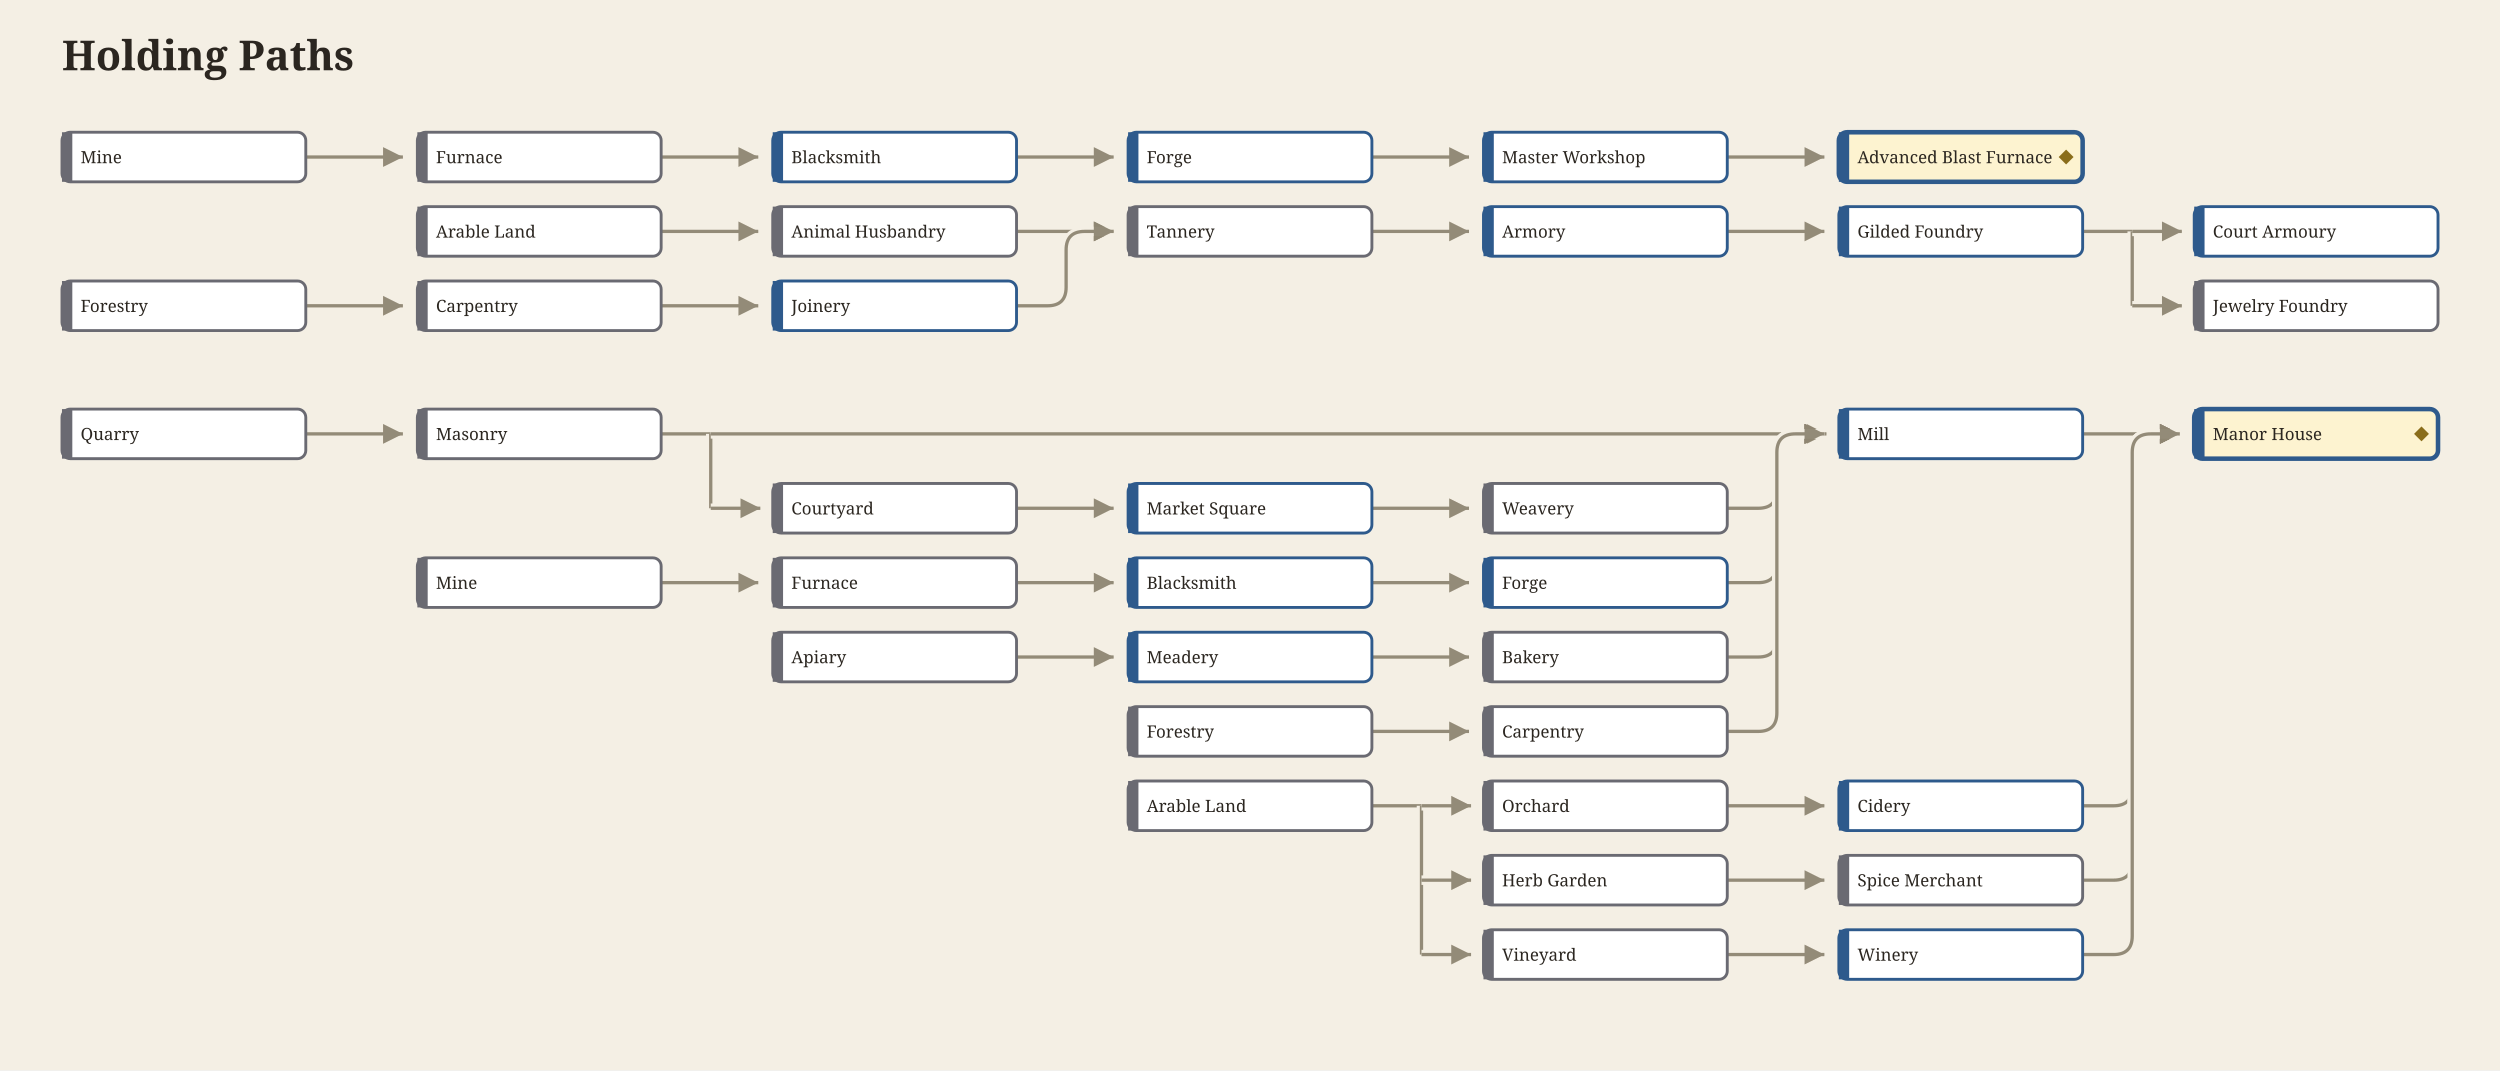
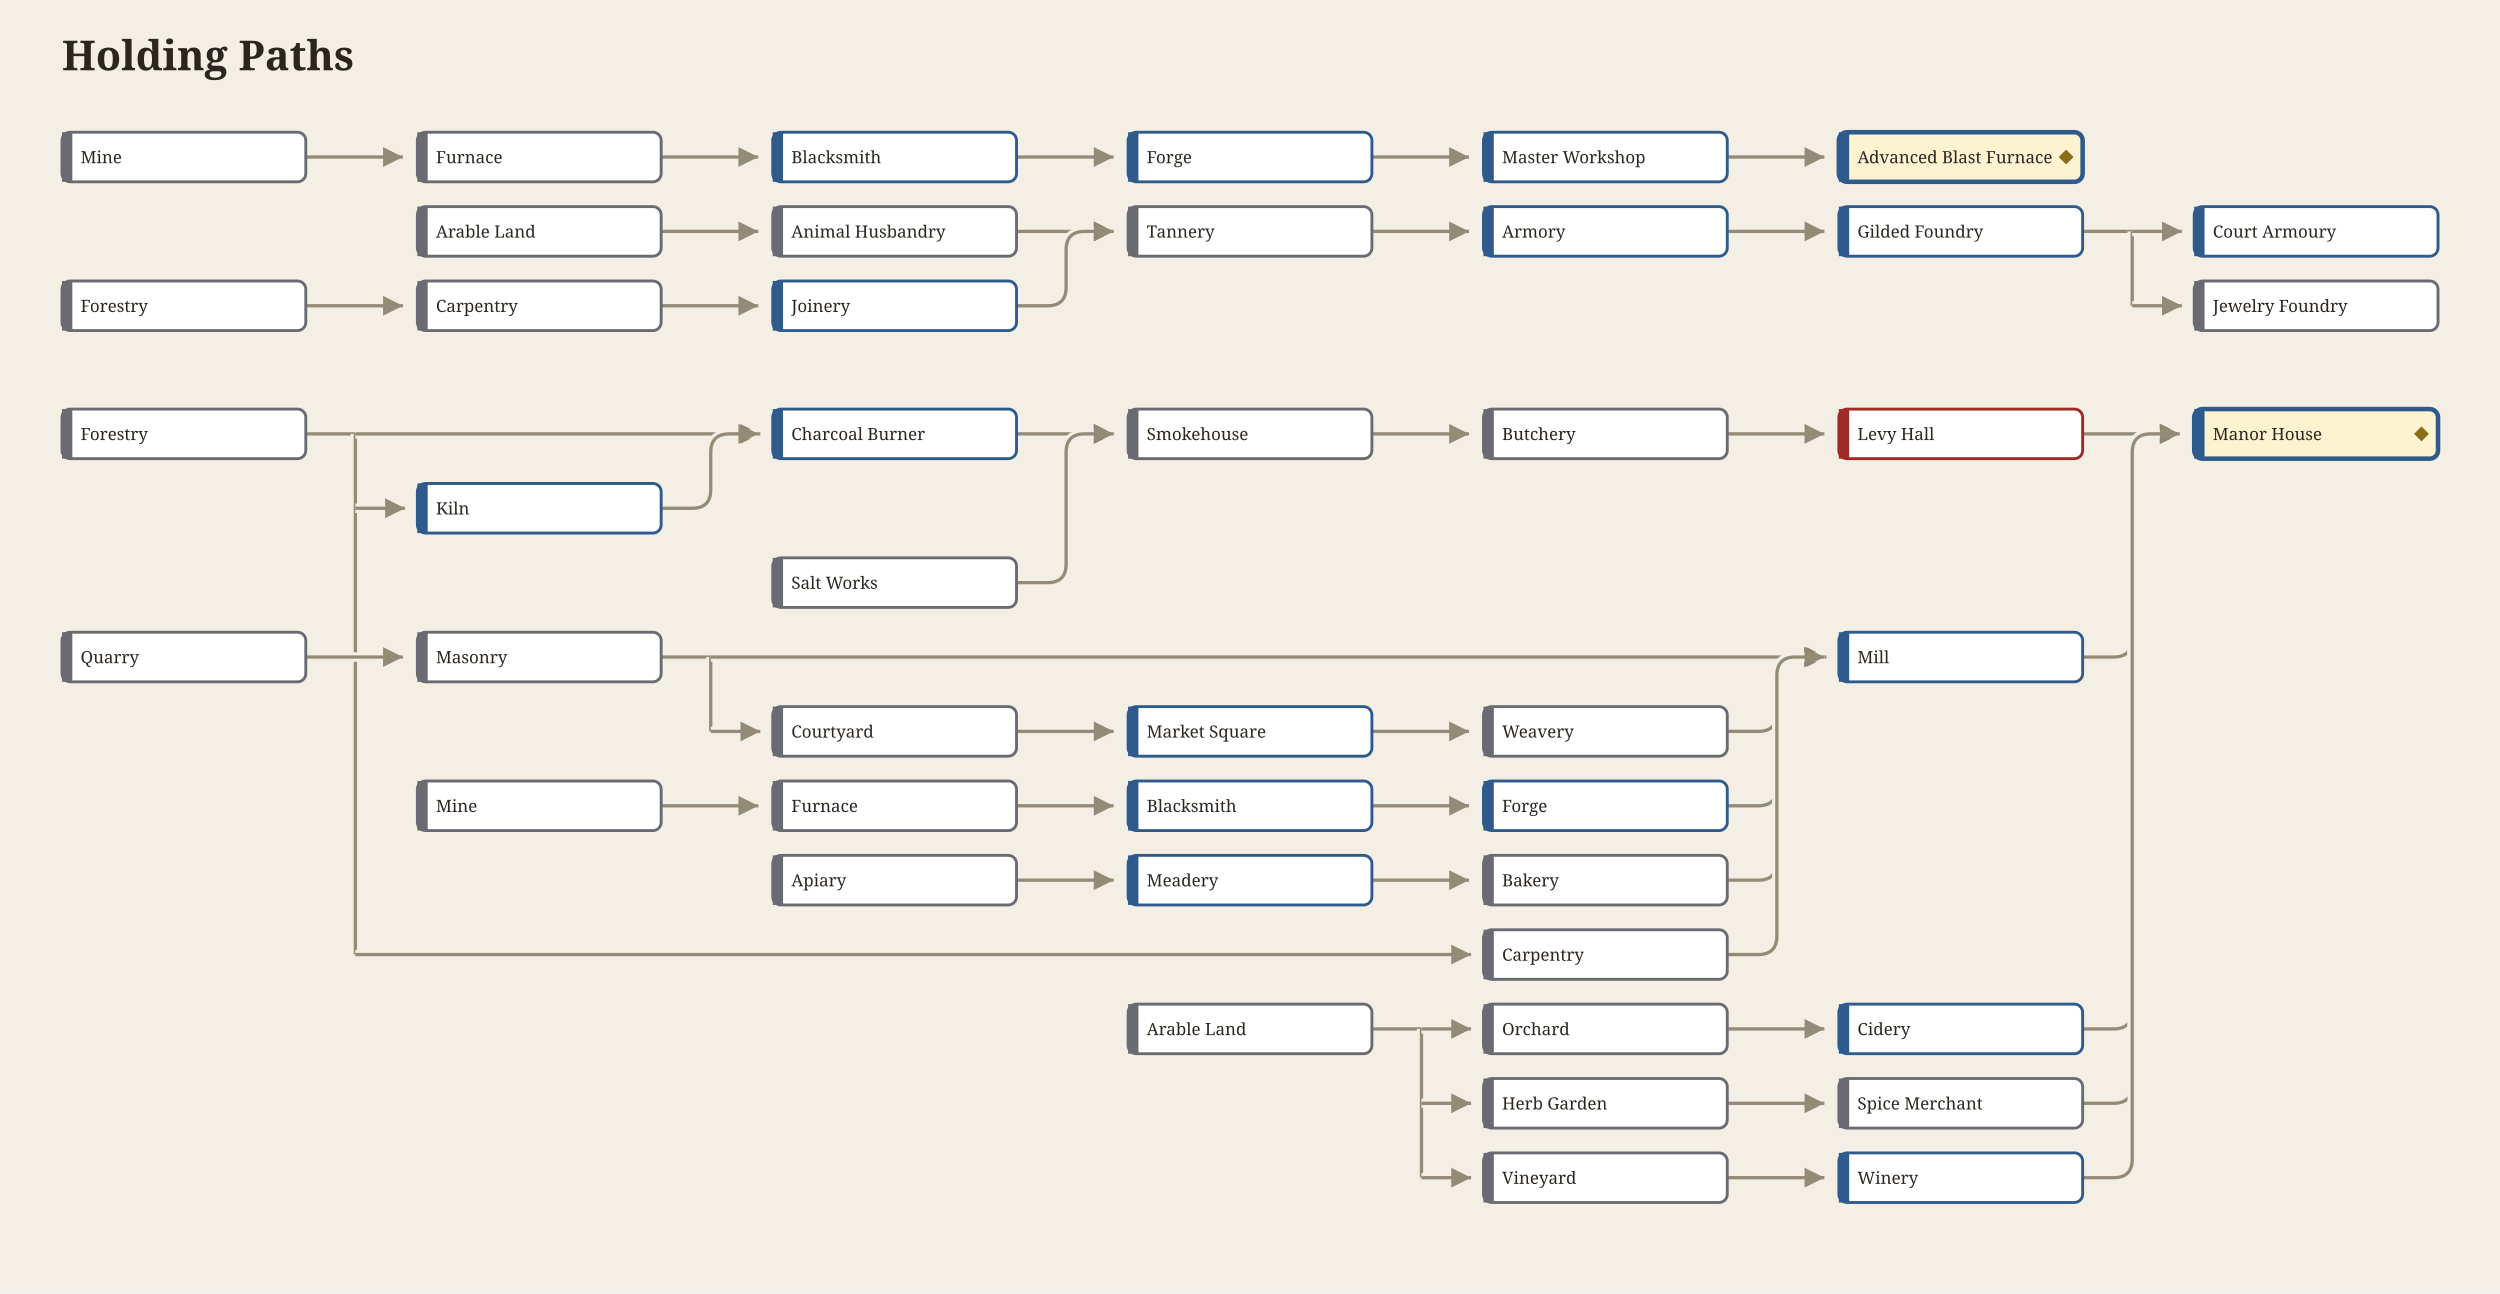
- <svg xmlns="http://www.w3.org/2000/svg" width="1210" height="518" viewBox="0 0 1210 518" font-family="Georgia, serif">
-   <rect width="1210" height="518" fill="#f4efe4" />
+ <svg xmlns="http://www.w3.org/2000/svg" width="1210" height="626" viewBox="0 0 1210 626" font-family="Georgia, serif">
+   <rect width="1210" height="626" fill="#f4efe4" />
  <defs>
    <marker id="arw-2E5A8C" markerWidth="7" markerHeight="7" refX="6" refY="3" orient="auto">
      <path d="M0,0 L6,3 L0,6 Z" fill="#2E5A8C" />
    </marker>
    <marker id="arw-9E2B25" markerWidth="7" markerHeight="7" refX="6" refY="3" orient="auto">
      <path d="M0,0 L6,3 L0,6 Z" fill="#9E2B25" />
    </marker>
    <marker id="arw-1c9c8c" markerWidth="7" markerHeight="7" refX="6" refY="3" orient="auto">
      <path d="M0,0 L6,3 L0,6 Z" fill="#1c9c8c" />
    </marker>
    <marker id="arw-C6A024" markerWidth="7" markerHeight="7" refX="6" refY="3" orient="auto">
      <path d="M0,0 L6,3 L0,6 Z" fill="#C6A024" />
    </marker>
    <marker id="arw-6A3D8F" markerWidth="7" markerHeight="7" refX="6" refY="3" orient="auto">
      <path d="M0,0 L6,3 L0,6 Z" fill="#6A3D8F" />
    </marker>
    <marker id="arw-CC6A1A" markerWidth="7" markerHeight="7" refX="6" refY="3" orient="auto">
      <path d="M0,0 L6,3 L0,6 Z" fill="#CC6A1A" />
    </marker>
    <marker id="arw-3a7d3a" markerWidth="7" markerHeight="7" refX="6" refY="3" orient="auto">
      <path d="M0,0 L6,3 L0,6 Z" fill="#3a7d3a" />
    </marker>
    <marker id="arw-b5347a" markerWidth="7" markerHeight="7" refX="6" refY="3" orient="auto">
      <path d="M0,0 L6,3 L0,6 Z" fill="#b5347a" />
    </marker>
    <marker id="arw-2b6f9e" markerWidth="7" markerHeight="7" refX="6" refY="3" orient="auto">
      <path d="M0,0 L6,3 L0,6 Z" fill="#2b6f9e" />
    </marker>
    <marker id="arw-8a6d1a" markerWidth="7" markerHeight="7" refX="6" refY="3" orient="auto">
      <path d="M0,0 L6,3 L0,6 Z" fill="#8a6d1a" />
    </marker>
    <marker id="arw-5f5647" markerWidth="7" markerHeight="7" refX="6" refY="3" orient="auto">
      <path d="M0,0 L6,3 L0,6 Z" fill="#5f5647" />
    </marker>
    <marker id="arw-7a2ea0" markerWidth="7" markerHeight="7" refX="6" refY="3" orient="auto">
      <path d="M0,0 L6,3 L0,6 Z" fill="#7a2ea0" />
    </marker>
    <marker id="arw-0f8a7e" markerWidth="7" markerHeight="7" refX="6" refY="3" orient="auto">
      <path d="M0,0 L6,3 L0,6 Z" fill="#0f8a7e" />
    </marker>
    <marker id="arw-a83232" markerWidth="7" markerHeight="7" refX="6" refY="3" orient="auto">
      <path d="M0,0 L6,3 L0,6 Z" fill="#a83232" />
    </marker>
    <marker id="arw-8f8672" markerWidth="7" markerHeight="7" refX="6" refY="3" orient="auto">
      <path d="M0,0 L6,3 L0,6 Z" fill="#8f8672" />
    </marker>
  </defs>
  <text x="30" y="34" font-size="20" font-weight="bold" fill="#2b2620">Holding Paths</text>
  <path d="M148,76 L195,76" fill="none" stroke="#f4efe4" stroke-width="4.6" opacity="1" />
  <path d="M148,76 L195,76" fill="none" stroke="#8f8672" stroke-width="1.6" opacity="0.95" marker-end="url(#arw-8f8672)" />
  <path d="M148,148 L195,148" fill="none" stroke="#f4efe4" stroke-width="4.6" opacity="1" />
  <path d="M148,148 L195,148" fill="none" stroke="#8f8672" stroke-width="1.6" opacity="0.95" marker-end="url(#arw-8f8672)" />
  <path d="M320,76 L367,76" fill="none" stroke="#f4efe4" stroke-width="4.6" opacity="1" />
  <path d="M320,76 L367,76" fill="none" stroke="#8f8672" stroke-width="1.6" opacity="0.95" marker-end="url(#arw-8f8672)" />
  <path d="M320,112 L367,112" fill="none" stroke="#f4efe4" stroke-width="4.6" opacity="1" />
  <path d="M320,112 L367,112" fill="none" stroke="#8f8672" stroke-width="1.6" opacity="0.95" marker-end="url(#arw-8f8672)" />
  <path d="M320,148 L367,148" fill="none" stroke="#f4efe4" stroke-width="4.6" opacity="1" />
  <path d="M320,148 L367,148" fill="none" stroke="#8f8672" stroke-width="1.6" opacity="0.95" marker-end="url(#arw-8f8672)" />
  <path d="M492,76 L539,76" fill="none" stroke="#f4efe4" stroke-width="4.6" opacity="1" />
  <path d="M492,76 L539,76" fill="none" stroke="#8f8672" stroke-width="1.6" opacity="0.95" marker-end="url(#arw-8f8672)" />
  <path d="M492,112 L539,112" fill="none" stroke="#f4efe4" stroke-width="4.6" opacity="1" />
  <path d="M492,112 L539,112" fill="none" stroke="#8f8672" stroke-width="1.6" opacity="0.95" marker-end="url(#arw-8f8672)" />
  <path d="M492,148 L507,148 Q516,148 516,139 L516,121 Q516,112 525,112 L539,112" fill="none" stroke="#f4efe4" stroke-width="4.6" opacity="1" />
  <path d="M492,148 L507,148 Q516,148 516,139 L516,121 Q516,112 525,112 L539,112" fill="none" stroke="#8f8672" stroke-width="1.6" opacity="0.95" marker-end="url(#arw-8f8672)" />
  <path d="M664,76 L711,76" fill="none" stroke="#f4efe4" stroke-width="4.6" opacity="1" />
  <path d="M664,76 L711,76" fill="none" stroke="#8f8672" stroke-width="1.6" opacity="0.95" marker-end="url(#arw-8f8672)" />
  <path d="M664,112 L711,112" fill="none" stroke="#f4efe4" stroke-width="4.6" opacity="1" />
  <path d="M664,112 L711,112" fill="none" stroke="#8f8672" stroke-width="1.6" opacity="0.95" marker-end="url(#arw-8f8672)" />
  <path d="M836,76 L883,76" fill="none" stroke="#f4efe4" stroke-width="4.6" opacity="1" />
  <path d="M836,76 L883,76" fill="none" stroke="#8f8672" stroke-width="1.6" opacity="0.95" marker-end="url(#arw-8f8672)" />
  <path d="M836,112 L883,112" fill="none" stroke="#f4efe4" stroke-width="4.6" opacity="1" />
  <path d="M836,112 L883,112" fill="none" stroke="#8f8672" stroke-width="1.6" opacity="0.95" marker-end="url(#arw-8f8672)" />
  <path d="M1008,112 L1032,112" fill="none" stroke="#f4efe4" stroke-width="4.6" opacity="1" />
  <path d="M1008,112 L1032,112" fill="none" stroke="#8f8672" stroke-width="1.6" opacity="0.95" />
  <path d="M1032,112 L1032,148" fill="none" stroke="#f4efe4" stroke-width="4.6" opacity="1" />
  <path d="M1032,112 L1032,148" fill="none" stroke="#8f8672" stroke-width="1.6" opacity="0.95" />
  <path d="M1032,148 L1056,148" fill="none" stroke="#f4efe4" stroke-width="4.6" opacity="1" />
  <path d="M1032,148 L1056,148" fill="none" stroke="#8f8672" stroke-width="1.6" opacity="0.95" marker-end="url(#arw-8f8672)" />
  <path d="M1032,112 L1056,112" fill="none" stroke="#f4efe4" stroke-width="4.6" opacity="1" />
  <path d="M1032,112 L1056,112" fill="none" stroke="#8f8672" stroke-width="1.6" opacity="0.95" marker-end="url(#arw-8f8672)" />
  <rect x="30" y="64" width="118" height="24" rx="4" fill="#ffffff" stroke="#6a6a72" stroke-width="1.4" />
  <rect x="30" y="64" width="5" height="24" fill="#6a6a72" />
  <text x="39" y="79" font-size="8.2" fill="#2b2620">Mine</text>
  <rect x="30" y="136" width="118" height="24" rx="4" fill="#ffffff" stroke="#6a6a72" stroke-width="1.4" />
  <rect x="30" y="136" width="5" height="24" fill="#6a6a72" />
  <text x="39" y="151" font-size="8.2" fill="#2b2620">Forestry</text>
  <rect x="202" y="64" width="118" height="24" rx="4" fill="#ffffff" stroke="#6a6a72" stroke-width="1.4" />
  <rect x="202" y="64" width="5" height="24" fill="#6a6a72" />
  <text x="211" y="79" font-size="8.2" fill="#2b2620">Furnace</text>
  <rect x="202" y="100" width="118" height="24" rx="4" fill="#ffffff" stroke="#6a6a72" stroke-width="1.4" />
  <rect x="202" y="100" width="5" height="24" fill="#6a6a72" />
  <text x="211" y="115" font-size="8.2" fill="#2b2620">Arable Land</text>
  <rect x="202" y="136" width="118" height="24" rx="4" fill="#ffffff" stroke="#6a6a72" stroke-width="1.4" />
  <rect x="202" y="136" width="5" height="24" fill="#6a6a72" />
  <text x="211" y="151" font-size="8.2" fill="#2b2620">Carpentry</text>
  <rect x="374" y="64" width="118" height="24" rx="4" fill="#ffffff" stroke="#2E5A8C" stroke-width="1.4" />
  <rect x="374" y="64" width="5" height="24" fill="#2E5A8C" />
  <text x="383" y="79" font-size="8.2" fill="#2b2620">Blacksmith</text>
  <rect x="374" y="100" width="118" height="24" rx="4" fill="#ffffff" stroke="#6a6a72" stroke-width="1.4" />
  <rect x="374" y="100" width="5" height="24" fill="#6a6a72" />
  <text x="383" y="115" font-size="8.2" fill="#2b2620">Animal Husbandry</text>
  <rect x="374" y="136" width="118" height="24" rx="4" fill="#ffffff" stroke="#2E5A8C" stroke-width="1.4" />
  <rect x="374" y="136" width="5" height="24" fill="#2E5A8C" />
  <text x="383" y="151" font-size="8.2" fill="#2b2620">Joinery</text>
  <rect x="546" y="64" width="118" height="24" rx="4" fill="#ffffff" stroke="#2E5A8C" stroke-width="1.4" />
  <rect x="546" y="64" width="5" height="24" fill="#2E5A8C" />
  <text x="555" y="79" font-size="8.2" fill="#2b2620">Forge</text>
  <rect x="546" y="100" width="118" height="24" rx="4" fill="#ffffff" stroke="#6a6a72" stroke-width="1.4" />
  <rect x="546" y="100" width="5" height="24" fill="#6a6a72" />
  <text x="555" y="115" font-size="8.2" fill="#2b2620">Tannery</text>
  <rect x="718" y="64" width="118" height="24" rx="4" fill="#ffffff" stroke="#2E5A8C" stroke-width="1.4" />
  <rect x="718" y="64" width="5" height="24" fill="#2E5A8C" />
  <text x="727" y="79" font-size="8.2" fill="#2b2620">Master Workshop</text>
  <rect x="718" y="100" width="118" height="24" rx="4" fill="#ffffff" stroke="#2E5A8C" stroke-width="1.4" />
  <rect x="718" y="100" width="5" height="24" fill="#2E5A8C" />
  <text x="727" y="115" font-size="8.2" fill="#2b2620">Armory</text>
  <rect x="890" y="64" width="118" height="24" rx="4" fill="#fdf3d0" stroke="#2E5A8C" stroke-width="2.2" />
  <rect x="890" y="64" width="5" height="24" fill="#2E5A8C" />
  <text x="899" y="79" font-size="8.2" fill="#2b2620">Advanced Blast Furnace</text>
  <polygon points="1000.0,72.4 1003.6,76.0 1000.0,79.6 996.4,76.0" fill="#8a6d1a" />
  <rect x="890" y="100" width="118" height="24" rx="4" fill="#ffffff" stroke="#2E5A8C" stroke-width="1.4" />
  <rect x="890" y="100" width="5" height="24" fill="#2E5A8C" />
  <text x="899" y="115" font-size="8.2" fill="#2b2620">Gilded Foundry</text>
  <rect x="1062" y="100" width="118" height="24" rx="4" fill="#ffffff" stroke="#2E5A8C" stroke-width="1.4" />
  <rect x="1062" y="100" width="5" height="24" fill="#2E5A8C" />
  <text x="1071" y="115" font-size="8.2" fill="#2b2620">Court Armoury</text>
  <rect x="1062" y="136" width="118" height="24" rx="4" fill="#ffffff" stroke="#6a6a72" stroke-width="1.4" />
  <rect x="1062" y="136" width="5" height="24" fill="#6a6a72" />
  <text x="1071" y="151" font-size="8.2" fill="#2b2620">Jewelry Foundry</text>
-   <path d="M148,210 L195,210" fill="none" stroke="#f4efe4" stroke-width="4.6" opacity="1" />
-   <path d="M148,210 L195,210" fill="none" stroke="#8f8672" stroke-width="1.6" opacity="0.95" marker-end="url(#arw-8f8672)" />
-   <path d="M320,210 L344,210" fill="none" stroke="#f4efe4" stroke-width="4.6" opacity="1" />
-   <path d="M320,210 L344,210" fill="none" stroke="#8f8672" stroke-width="1.6" opacity="0.95" />
-   <path d="M344,210 L344,246" fill="none" stroke="#f4efe4" stroke-width="4.6" opacity="1" />
-   <path d="M344,210 L344,246" fill="none" stroke="#8f8672" stroke-width="1.6" opacity="0.95" />
-   <path d="M344,246 L368,246" fill="none" stroke="#f4efe4" stroke-width="4.6" opacity="1" />
-   <path d="M344,246 L368,246" fill="none" stroke="#8f8672" stroke-width="1.6" opacity="0.95" marker-end="url(#arw-8f8672)" />
-   <path d="M344,210 L884,210" fill="none" stroke="#f4efe4" stroke-width="4.6" opacity="1" />
-   <path d="M344,210 L884,210" fill="none" stroke="#8f8672" stroke-width="1.6" opacity="0.95" marker-end="url(#arw-8f8672)" />
-   <path d="M320,282 L367,282" fill="none" stroke="#f4efe4" stroke-width="4.6" opacity="1" />
-   <path d="M320,282 L367,282" fill="none" stroke="#8f8672" stroke-width="1.6" opacity="0.95" marker-end="url(#arw-8f8672)" />
-   <path d="M492,246 L539,246" fill="none" stroke="#f4efe4" stroke-width="4.6" opacity="1" />
-   <path d="M492,246 L539,246" fill="none" stroke="#8f8672" stroke-width="1.6" opacity="0.95" marker-end="url(#arw-8f8672)" />
-   <path d="M492,282 L539,282" fill="none" stroke="#f4efe4" stroke-width="4.6" opacity="1" />
-   <path d="M492,282 L539,282" fill="none" stroke="#8f8672" stroke-width="1.6" opacity="0.95" marker-end="url(#arw-8f8672)" />
-   <path d="M492,318 L539,318" fill="none" stroke="#f4efe4" stroke-width="4.6" opacity="1" />
-   <path d="M492,318 L539,318" fill="none" stroke="#8f8672" stroke-width="1.6" opacity="0.95" marker-end="url(#arw-8f8672)" />
-   <path d="M664,246 L711,246" fill="none" stroke="#f4efe4" stroke-width="4.6" opacity="1" />
-   <path d="M664,246 L711,246" fill="none" stroke="#8f8672" stroke-width="1.6" opacity="0.95" marker-end="url(#arw-8f8672)" />
-   <path d="M664,282 L711,282" fill="none" stroke="#f4efe4" stroke-width="4.6" opacity="1" />
-   <path d="M664,282 L711,282" fill="none" stroke="#8f8672" stroke-width="1.6" opacity="0.95" marker-end="url(#arw-8f8672)" />
-   <path d="M664,318 L711,318" fill="none" stroke="#f4efe4" stroke-width="4.6" opacity="1" />
-   <path d="M664,318 L711,318" fill="none" stroke="#8f8672" stroke-width="1.6" opacity="0.95" marker-end="url(#arw-8f8672)" />
+   <path d="M148,210 L172,210" fill="none" stroke="#f4efe4" stroke-width="4.6" opacity="1" />
+   <path d="M148,210 L172,210" fill="none" stroke="#8f8672" stroke-width="1.6" opacity="0.95" />
+   <path d="M172,210 L172,462" fill="none" stroke="#f4efe4" stroke-width="4.6" opacity="1" />
+   <path d="M172,210 L172,462" fill="none" stroke="#8f8672" stroke-width="1.6" opacity="0.95" />
+   <path d="M172,462 L712,462" fill="none" stroke="#f4efe4" stroke-width="4.6" opacity="1" />
+   <path d="M172,462 L712,462" fill="none" stroke="#8f8672" stroke-width="1.6" opacity="0.95" marker-end="url(#arw-8f8672)" />
+   <path d="M172,210 L368,210" fill="none" stroke="#f4efe4" stroke-width="4.6" opacity="1" />
+   <path d="M172,210 L368,210" fill="none" stroke="#8f8672" stroke-width="1.6" opacity="0.95" marker-end="url(#arw-8f8672)" />
+   <path d="M172,246 L196,246" fill="none" stroke="#f4efe4" stroke-width="4.6" opacity="1" />
+   <path d="M172,246 L196,246" fill="none" stroke="#8f8672" stroke-width="1.6" opacity="0.95" marker-end="url(#arw-8f8672)" />
+   <path d="M148,318 L195,318" fill="none" stroke="#f4efe4" stroke-width="4.6" opacity="1" />
+   <path d="M148,318 L195,318" fill="none" stroke="#8f8672" stroke-width="1.6" opacity="0.95" marker-end="url(#arw-8f8672)" />
+   <path d="M320,246 L335,246 Q344,246 344,237 L344,219 Q344,210 353,210 L367,210" fill="none" stroke="#f4efe4" stroke-width="4.6" opacity="1" />
+   <path d="M320,246 L335,246 Q344,246 344,237 L344,219 Q344,210 353,210 L367,210" fill="none" stroke="#8f8672" stroke-width="1.6" opacity="0.95" marker-end="url(#arw-8f8672)" />
+   <path d="M320,318 L344,318" fill="none" stroke="#f4efe4" stroke-width="4.6" opacity="1" />
+   <path d="M320,318 L344,318" fill="none" stroke="#8f8672" stroke-width="1.6" opacity="0.95" />
+   <path d="M344,318 L344,354" fill="none" stroke="#f4efe4" stroke-width="4.6" opacity="1" />
+   <path d="M344,318 L344,354" fill="none" stroke="#8f8672" stroke-width="1.6" opacity="0.95" />
+   <path d="M344,354 L368,354" fill="none" stroke="#f4efe4" stroke-width="4.6" opacity="1" />
+   <path d="M344,354 L368,354" fill="none" stroke="#8f8672" stroke-width="1.6" opacity="0.95" marker-end="url(#arw-8f8672)" />
+   <path d="M344,318 L884,318" fill="none" stroke="#f4efe4" stroke-width="4.6" opacity="1" />
+   <path d="M344,318 L884,318" fill="none" stroke="#8f8672" stroke-width="1.6" opacity="0.95" marker-end="url(#arw-8f8672)" />
+   <path d="M320,390 L367,390" fill="none" stroke="#f4efe4" stroke-width="4.6" opacity="1" />
+   <path d="M320,390 L367,390" fill="none" stroke="#8f8672" stroke-width="1.6" opacity="0.95" marker-end="url(#arw-8f8672)" />
+   <path d="M492,210 L539,210" fill="none" stroke="#f4efe4" stroke-width="4.6" opacity="1" />
+   <path d="M492,210 L539,210" fill="none" stroke="#8f8672" stroke-width="1.6" opacity="0.95" marker-end="url(#arw-8f8672)" />
+   <path d="M492,282 L507,282 Q516,282 516,273 L516,219 Q516,210 525,210 L539,210" fill="none" stroke="#f4efe4" stroke-width="4.6" opacity="1" />
+   <path d="M492,282 L507,282 Q516,282 516,273 L516,219 Q516,210 525,210 L539,210" fill="none" stroke="#8f8672" stroke-width="1.6" opacity="0.95" marker-end="url(#arw-8f8672)" />
+   <path d="M492,354 L539,354" fill="none" stroke="#f4efe4" stroke-width="4.6" opacity="1" />
+   <path d="M492,354 L539,354" fill="none" stroke="#8f8672" stroke-width="1.6" opacity="0.95" marker-end="url(#arw-8f8672)" />
+   <path d="M492,390 L539,390" fill="none" stroke="#f4efe4" stroke-width="4.6" opacity="1" />
+   <path d="M492,390 L539,390" fill="none" stroke="#8f8672" stroke-width="1.6" opacity="0.95" marker-end="url(#arw-8f8672)" />
+   <path d="M492,426 L539,426" fill="none" stroke="#f4efe4" stroke-width="4.6" opacity="1" />
+   <path d="M492,426 L539,426" fill="none" stroke="#8f8672" stroke-width="1.6" opacity="0.95" marker-end="url(#arw-8f8672)" />
+   <path d="M664,210 L711,210" fill="none" stroke="#f4efe4" stroke-width="4.6" opacity="1" />
+   <path d="M664,210 L711,210" fill="none" stroke="#8f8672" stroke-width="1.6" opacity="0.95" marker-end="url(#arw-8f8672)" />
  <path d="M664,354 L711,354" fill="none" stroke="#f4efe4" stroke-width="4.6" opacity="1" />
  <path d="M664,354 L711,354" fill="none" stroke="#8f8672" stroke-width="1.6" opacity="0.95" marker-end="url(#arw-8f8672)" />
-   <path d="M664,390 L688,390" fill="none" stroke="#f4efe4" stroke-width="4.6" opacity="1" />
-   <path d="M664,390 L688,390" fill="none" stroke="#8f8672" stroke-width="1.6" opacity="0.95" />
-   <path d="M688,390 L688,462" fill="none" stroke="#f4efe4" stroke-width="4.6" opacity="1" />
-   <path d="M688,390 L688,462" fill="none" stroke="#8f8672" stroke-width="1.6" opacity="0.95" />
-   <path d="M688,426 L712,426" fill="none" stroke="#f4efe4" stroke-width="4.6" opacity="1" />
-   <path d="M688,426 L712,426" fill="none" stroke="#8f8672" stroke-width="1.6" opacity="0.95" marker-end="url(#arw-8f8672)" />
-   <path d="M688,462 L712,462" fill="none" stroke="#f4efe4" stroke-width="4.6" opacity="1" />
-   <path d="M688,462 L712,462" fill="none" stroke="#8f8672" stroke-width="1.6" opacity="0.95" marker-end="url(#arw-8f8672)" />
-   <path d="M688,390 L712,390" fill="none" stroke="#f4efe4" stroke-width="4.6" opacity="1" />
-   <path d="M688,390 L712,390" fill="none" stroke="#8f8672" stroke-width="1.6" opacity="0.95" marker-end="url(#arw-8f8672)" />
-   <path d="M836,246 L851,246 Q860,246 860,237 L860,219 Q860,210 869,210 L883,210" fill="none" stroke="#f4efe4" stroke-width="4.6" opacity="1" />
-   <path d="M836,246 L851,246 Q860,246 860,237 L860,219 Q860,210 869,210 L883,210" fill="none" stroke="#8f8672" stroke-width="1.6" opacity="0.95" marker-end="url(#arw-8f8672)" />
-   <path d="M836,282 L851,282 Q860,282 860,273 L860,219 Q860,210 869,210 L883,210" fill="none" stroke="#f4efe4" stroke-width="4.6" opacity="1" />
-   <path d="M836,282 L851,282 Q860,282 860,273 L860,219 Q860,210 869,210 L883,210" fill="none" stroke="#8f8672" stroke-width="1.6" opacity="0.95" marker-end="url(#arw-8f8672)" />
-   <path d="M836,318 L851,318 Q860,318 860,309 L860,219 Q860,210 869,210 L883,210" fill="none" stroke="#f4efe4" stroke-width="4.6" opacity="1" />
-   <path d="M836,318 L851,318 Q860,318 860,309 L860,219 Q860,210 869,210 L883,210" fill="none" stroke="#8f8672" stroke-width="1.6" opacity="0.95" marker-end="url(#arw-8f8672)" />
-   <path d="M836,354 L851,354 Q860,354 860,345 L860,219 Q860,210 869,210 L883,210" fill="none" stroke="#f4efe4" stroke-width="4.6" opacity="1" />
-   <path d="M836,354 L851,354 Q860,354 860,345 L860,219 Q860,210 869,210 L883,210" fill="none" stroke="#8f8672" stroke-width="1.6" opacity="0.95" marker-end="url(#arw-8f8672)" />
-   <path d="M836,390 L883,390" fill="none" stroke="#f4efe4" stroke-width="4.6" opacity="1" />
-   <path d="M836,390 L883,390" fill="none" stroke="#8f8672" stroke-width="1.6" opacity="0.95" marker-end="url(#arw-8f8672)" />
-   <path d="M836,426 L883,426" fill="none" stroke="#f4efe4" stroke-width="4.6" opacity="1" />
-   <path d="M836,426 L883,426" fill="none" stroke="#8f8672" stroke-width="1.6" opacity="0.95" marker-end="url(#arw-8f8672)" />
-   <path d="M836,462 L883,462" fill="none" stroke="#f4efe4" stroke-width="4.6" opacity="1" />
-   <path d="M836,462 L883,462" fill="none" stroke="#8f8672" stroke-width="1.6" opacity="0.95" marker-end="url(#arw-8f8672)" />
+   <path d="M664,390 L711,390" fill="none" stroke="#f4efe4" stroke-width="4.6" opacity="1" />
+   <path d="M664,390 L711,390" fill="none" stroke="#8f8672" stroke-width="1.6" opacity="0.95" marker-end="url(#arw-8f8672)" />
+   <path d="M664,426 L711,426" fill="none" stroke="#f4efe4" stroke-width="4.6" opacity="1" />
+   <path d="M664,426 L711,426" fill="none" stroke="#8f8672" stroke-width="1.6" opacity="0.95" marker-end="url(#arw-8f8672)" />
+   <path d="M664,498 L688,498" fill="none" stroke="#f4efe4" stroke-width="4.6" opacity="1" />
+   <path d="M664,498 L688,498" fill="none" stroke="#8f8672" stroke-width="1.6" opacity="0.95" />
+   <path d="M688,498 L688,570" fill="none" stroke="#f4efe4" stroke-width="4.6" opacity="1" />
+   <path d="M688,498 L688,570" fill="none" stroke="#8f8672" stroke-width="1.6" opacity="0.95" />
+   <path d="M688,534 L712,534" fill="none" stroke="#f4efe4" stroke-width="4.6" opacity="1" />
+   <path d="M688,534 L712,534" fill="none" stroke="#8f8672" stroke-width="1.6" opacity="0.95" marker-end="url(#arw-8f8672)" />
+   <path d="M688,570 L712,570" fill="none" stroke="#f4efe4" stroke-width="4.6" opacity="1" />
+   <path d="M688,570 L712,570" fill="none" stroke="#8f8672" stroke-width="1.6" opacity="0.95" marker-end="url(#arw-8f8672)" />
+   <path d="M688,498 L712,498" fill="none" stroke="#f4efe4" stroke-width="4.6" opacity="1" />
+   <path d="M688,498 L712,498" fill="none" stroke="#8f8672" stroke-width="1.6" opacity="0.95" marker-end="url(#arw-8f8672)" />
+   <path d="M836,210 L883,210" fill="none" stroke="#f4efe4" stroke-width="4.6" opacity="1" />
+   <path d="M836,210 L883,210" fill="none" stroke="#8f8672" stroke-width="1.6" opacity="0.95" marker-end="url(#arw-8f8672)" />
+   <path d="M836,354 L851,354 Q860,354 860,345 L860,327 Q860,318 869,318 L883,318" fill="none" stroke="#f4efe4" stroke-width="4.6" opacity="1" />
+   <path d="M836,354 L851,354 Q860,354 860,345 L860,327 Q860,318 869,318 L883,318" fill="none" stroke="#8f8672" stroke-width="1.6" opacity="0.95" marker-end="url(#arw-8f8672)" />
+   <path d="M836,390 L851,390 Q860,390 860,381 L860,327 Q860,318 869,318 L883,318" fill="none" stroke="#f4efe4" stroke-width="4.6" opacity="1" />
+   <path d="M836,390 L851,390 Q860,390 860,381 L860,327 Q860,318 869,318 L883,318" fill="none" stroke="#8f8672" stroke-width="1.6" opacity="0.95" marker-end="url(#arw-8f8672)" />
+   <path d="M836,426 L851,426 Q860,426 860,417 L860,327 Q860,318 869,318 L883,318" fill="none" stroke="#f4efe4" stroke-width="4.6" opacity="1" />
+   <path d="M836,426 L851,426 Q860,426 860,417 L860,327 Q860,318 869,318 L883,318" fill="none" stroke="#8f8672" stroke-width="1.6" opacity="0.95" marker-end="url(#arw-8f8672)" />
+   <path d="M836,462 L851,462 Q860,462 860,453 L860,327 Q860,318 869,318 L883,318" fill="none" stroke="#f4efe4" stroke-width="4.6" opacity="1" />
+   <path d="M836,462 L851,462 Q860,462 860,453 L860,327 Q860,318 869,318 L883,318" fill="none" stroke="#8f8672" stroke-width="1.6" opacity="0.95" marker-end="url(#arw-8f8672)" />
+   <path d="M836,498 L883,498" fill="none" stroke="#f4efe4" stroke-width="4.6" opacity="1" />
+   <path d="M836,498 L883,498" fill="none" stroke="#8f8672" stroke-width="1.6" opacity="0.95" marker-end="url(#arw-8f8672)" />
+   <path d="M836,534 L883,534" fill="none" stroke="#f4efe4" stroke-width="4.6" opacity="1" />
+   <path d="M836,534 L883,534" fill="none" stroke="#8f8672" stroke-width="1.6" opacity="0.95" marker-end="url(#arw-8f8672)" />
+   <path d="M836,570 L883,570" fill="none" stroke="#f4efe4" stroke-width="4.6" opacity="1" />
+   <path d="M836,570 L883,570" fill="none" stroke="#8f8672" stroke-width="1.6" opacity="0.95" marker-end="url(#arw-8f8672)" />
  <path d="M1008,210 L1055,210" fill="none" stroke="#f4efe4" stroke-width="4.6" opacity="1" />
  <path d="M1008,210 L1055,210" fill="none" stroke="#8f8672" stroke-width="1.6" opacity="0.95" marker-end="url(#arw-8f8672)" />
-   <path d="M1008,390 L1023,390 Q1032,390 1032,381 L1032,219 Q1032,210 1041,210 L1055,210" fill="none" stroke="#f4efe4" stroke-width="4.6" opacity="1" />
-   <path d="M1008,390 L1023,390 Q1032,390 1032,381 L1032,219 Q1032,210 1041,210 L1055,210" fill="none" stroke="#8f8672" stroke-width="1.6" opacity="0.95" marker-end="url(#arw-8f8672)" />
-   <path d="M1008,426 L1023,426 Q1032,426 1032,417 L1032,219 Q1032,210 1041,210 L1055,210" fill="none" stroke="#f4efe4" stroke-width="4.6" opacity="1" />
-   <path d="M1008,426 L1023,426 Q1032,426 1032,417 L1032,219 Q1032,210 1041,210 L1055,210" fill="none" stroke="#8f8672" stroke-width="1.6" opacity="0.95" marker-end="url(#arw-8f8672)" />
-   <path d="M1008,462 L1023,462 Q1032,462 1032,453 L1032,219 Q1032,210 1041,210 L1055,210" fill="none" stroke="#f4efe4" stroke-width="4.6" opacity="1" />
-   <path d="M1008,462 L1023,462 Q1032,462 1032,453 L1032,219 Q1032,210 1041,210 L1055,210" fill="none" stroke="#8f8672" stroke-width="1.6" opacity="0.95" marker-end="url(#arw-8f8672)" />
+   <path d="M1008,318 L1023,318 Q1032,318 1032,309 L1032,219 Q1032,210 1041,210 L1055,210" fill="none" stroke="#f4efe4" stroke-width="4.6" opacity="1" />
+   <path d="M1008,318 L1023,318 Q1032,318 1032,309 L1032,219 Q1032,210 1041,210 L1055,210" fill="none" stroke="#8f8672" stroke-width="1.6" opacity="0.95" marker-end="url(#arw-8f8672)" />
+   <path d="M1008,498 L1023,498 Q1032,498 1032,489 L1032,219 Q1032,210 1041,210 L1055,210" fill="none" stroke="#f4efe4" stroke-width="4.6" opacity="1" />
+   <path d="M1008,498 L1023,498 Q1032,498 1032,489 L1032,219 Q1032,210 1041,210 L1055,210" fill="none" stroke="#8f8672" stroke-width="1.6" opacity="0.95" marker-end="url(#arw-8f8672)" />
+   <path d="M1008,534 L1023,534 Q1032,534 1032,525 L1032,219 Q1032,210 1041,210 L1055,210" fill="none" stroke="#f4efe4" stroke-width="4.6" opacity="1" />
+   <path d="M1008,534 L1023,534 Q1032,534 1032,525 L1032,219 Q1032,210 1041,210 L1055,210" fill="none" stroke="#8f8672" stroke-width="1.6" opacity="0.95" marker-end="url(#arw-8f8672)" />
+   <path d="M1008,570 L1023,570 Q1032,570 1032,561 L1032,219 Q1032,210 1041,210 L1055,210" fill="none" stroke="#f4efe4" stroke-width="4.6" opacity="1" />
+   <path d="M1008,570 L1023,570 Q1032,570 1032,561 L1032,219 Q1032,210 1041,210 L1055,210" fill="none" stroke="#8f8672" stroke-width="1.6" opacity="0.95" marker-end="url(#arw-8f8672)" />
  <rect x="30" y="198" width="118" height="24" rx="4" fill="#ffffff" stroke="#6a6a72" stroke-width="1.4" />
  <rect x="30" y="198" width="5" height="24" fill="#6a6a72" />
-   <text x="39" y="213" font-size="8.2" fill="#2b2620">Quarry</text>
-   <rect x="202" y="198" width="118" height="24" rx="4" fill="#ffffff" stroke="#6a6a72" stroke-width="1.4" />
-   <rect x="202" y="198" width="5" height="24" fill="#6a6a72" />
-   <text x="211" y="213" font-size="8.2" fill="#2b2620">Masonry</text>
-   <rect x="202" y="270" width="118" height="24" rx="4" fill="#ffffff" stroke="#6a6a72" stroke-width="1.4" />
-   <rect x="202" y="270" width="5" height="24" fill="#6a6a72" />
-   <text x="211" y="285" font-size="8.2" fill="#2b2620">Mine</text>
-   <rect x="374" y="234" width="118" height="24" rx="4" fill="#ffffff" stroke="#6a6a72" stroke-width="1.4" />
-   <rect x="374" y="234" width="5" height="24" fill="#6a6a72" />
-   <text x="383" y="249" font-size="8.2" fill="#2b2620">Courtyard</text>
+   <text x="39" y="213" font-size="8.2" fill="#2b2620">Forestry</text>
+   <rect x="30" y="306" width="118" height="24" rx="4" fill="#ffffff" stroke="#6a6a72" stroke-width="1.4" />
+   <rect x="30" y="306" width="5" height="24" fill="#6a6a72" />
+   <text x="39" y="321" font-size="8.2" fill="#2b2620">Quarry</text>
+   <rect x="202" y="234" width="118" height="24" rx="4" fill="#ffffff" stroke="#2E5A8C" stroke-width="1.4" />
+   <rect x="202" y="234" width="5" height="24" fill="#2E5A8C" />
+   <text x="211" y="249" font-size="8.2" fill="#2b2620">Kiln</text>
+   <rect x="202" y="306" width="118" height="24" rx="4" fill="#ffffff" stroke="#6a6a72" stroke-width="1.4" />
+   <rect x="202" y="306" width="5" height="24" fill="#6a6a72" />
+   <text x="211" y="321" font-size="8.2" fill="#2b2620">Masonry</text>
+   <rect x="202" y="378" width="118" height="24" rx="4" fill="#ffffff" stroke="#6a6a72" stroke-width="1.4" />
+   <rect x="202" y="378" width="5" height="24" fill="#6a6a72" />
+   <text x="211" y="393" font-size="8.2" fill="#2b2620">Mine</text>
+   <rect x="374" y="198" width="118" height="24" rx="4" fill="#ffffff" stroke="#2E5A8C" stroke-width="1.4" />
+   <rect x="374" y="198" width="5" height="24" fill="#2E5A8C" />
+   <text x="383" y="213" font-size="8.2" fill="#2b2620">Charcoal Burner</text>
  <rect x="374" y="270" width="118" height="24" rx="4" fill="#ffffff" stroke="#6a6a72" stroke-width="1.4" />
  <rect x="374" y="270" width="5" height="24" fill="#6a6a72" />
-   <text x="383" y="285" font-size="8.2" fill="#2b2620">Furnace</text>
-   <rect x="374" y="306" width="118" height="24" rx="4" fill="#ffffff" stroke="#6a6a72" stroke-width="1.4" />
-   <rect x="374" y="306" width="5" height="24" fill="#6a6a72" />
-   <text x="383" y="321" font-size="8.2" fill="#2b2620">Apiary</text>
-   <rect x="546" y="234" width="118" height="24" rx="4" fill="#ffffff" stroke="#2E5A8C" stroke-width="1.4" />
-   <rect x="546" y="234" width="5" height="24" fill="#2E5A8C" />
-   <text x="555" y="249" font-size="8.2" fill="#2b2620">Market Square</text>
-   <rect x="546" y="270" width="118" height="24" rx="4" fill="#ffffff" stroke="#2E5A8C" stroke-width="1.4" />
-   <rect x="546" y="270" width="5" height="24" fill="#2E5A8C" />
-   <text x="555" y="285" font-size="8.2" fill="#2b2620">Blacksmith</text>
-   <rect x="546" y="306" width="118" height="24" rx="4" fill="#ffffff" stroke="#2E5A8C" stroke-width="1.4" />
-   <rect x="546" y="306" width="5" height="24" fill="#2E5A8C" />
-   <text x="555" y="321" font-size="8.2" fill="#2b2620">Meadery</text>
-   <rect x="546" y="342" width="118" height="24" rx="4" fill="#ffffff" stroke="#6a6a72" stroke-width="1.4" />
-   <rect x="546" y="342" width="5" height="24" fill="#6a6a72" />
-   <text x="555" y="357" font-size="8.2" fill="#2b2620">Forestry</text>
-   <rect x="546" y="378" width="118" height="24" rx="4" fill="#ffffff" stroke="#6a6a72" stroke-width="1.4" />
-   <rect x="546" y="378" width="5" height="24" fill="#6a6a72" />
-   <text x="555" y="393" font-size="8.2" fill="#2b2620">Arable Land</text>
-   <rect x="718" y="234" width="118" height="24" rx="4" fill="#ffffff" stroke="#6a6a72" stroke-width="1.4" />
-   <rect x="718" y="234" width="5" height="24" fill="#6a6a72" />
-   <text x="727" y="249" font-size="8.2" fill="#2b2620">Weavery</text>
-   <rect x="718" y="270" width="118" height="24" rx="4" fill="#ffffff" stroke="#2E5A8C" stroke-width="1.4" />
-   <rect x="718" y="270" width="5" height="24" fill="#2E5A8C" />
-   <text x="727" y="285" font-size="8.2" fill="#2b2620">Forge</text>
-   <rect x="718" y="306" width="118" height="24" rx="4" fill="#ffffff" stroke="#6a6a72" stroke-width="1.4" />
-   <rect x="718" y="306" width="5" height="24" fill="#6a6a72" />
-   <text x="727" y="321" font-size="8.2" fill="#2b2620">Bakery</text>
+   <text x="383" y="285" font-size="8.2" fill="#2b2620">Salt Works</text>
+   <rect x="374" y="342" width="118" height="24" rx="4" fill="#ffffff" stroke="#6a6a72" stroke-width="1.4" />
+   <rect x="374" y="342" width="5" height="24" fill="#6a6a72" />
+   <text x="383" y="357" font-size="8.2" fill="#2b2620">Courtyard</text>
+   <rect x="374" y="378" width="118" height="24" rx="4" fill="#ffffff" stroke="#6a6a72" stroke-width="1.4" />
+   <rect x="374" y="378" width="5" height="24" fill="#6a6a72" />
+   <text x="383" y="393" font-size="8.2" fill="#2b2620">Furnace</text>
+   <rect x="374" y="414" width="118" height="24" rx="4" fill="#ffffff" stroke="#6a6a72" stroke-width="1.4" />
+   <rect x="374" y="414" width="5" height="24" fill="#6a6a72" />
+   <text x="383" y="429" font-size="8.2" fill="#2b2620">Apiary</text>
+   <rect x="546" y="198" width="118" height="24" rx="4" fill="#ffffff" stroke="#6a6a72" stroke-width="1.4" />
+   <rect x="546" y="198" width="5" height="24" fill="#6a6a72" />
+   <text x="555" y="213" font-size="8.2" fill="#2b2620">Smokehouse</text>
+   <rect x="546" y="342" width="118" height="24" rx="4" fill="#ffffff" stroke="#2E5A8C" stroke-width="1.4" />
+   <rect x="546" y="342" width="5" height="24" fill="#2E5A8C" />
+   <text x="555" y="357" font-size="8.2" fill="#2b2620">Market Square</text>
+   <rect x="546" y="378" width="118" height="24" rx="4" fill="#ffffff" stroke="#2E5A8C" stroke-width="1.4" />
+   <rect x="546" y="378" width="5" height="24" fill="#2E5A8C" />
+   <text x="555" y="393" font-size="8.2" fill="#2b2620">Blacksmith</text>
+   <rect x="546" y="414" width="118" height="24" rx="4" fill="#ffffff" stroke="#2E5A8C" stroke-width="1.4" />
+   <rect x="546" y="414" width="5" height="24" fill="#2E5A8C" />
+   <text x="555" y="429" font-size="8.2" fill="#2b2620">Meadery</text>
+   <rect x="546" y="486" width="118" height="24" rx="4" fill="#ffffff" stroke="#6a6a72" stroke-width="1.4" />
+   <rect x="546" y="486" width="5" height="24" fill="#6a6a72" />
+   <text x="555" y="501" font-size="8.2" fill="#2b2620">Arable Land</text>
+   <rect x="718" y="198" width="118" height="24" rx="4" fill="#ffffff" stroke="#6a6a72" stroke-width="1.4" />
+   <rect x="718" y="198" width="5" height="24" fill="#6a6a72" />
+   <text x="727" y="213" font-size="8.2" fill="#2b2620">Butchery</text>
  <rect x="718" y="342" width="118" height="24" rx="4" fill="#ffffff" stroke="#6a6a72" stroke-width="1.4" />
  <rect x="718" y="342" width="5" height="24" fill="#6a6a72" />
-   <text x="727" y="357" font-size="8.2" fill="#2b2620">Carpentry</text>
-   <rect x="718" y="378" width="118" height="24" rx="4" fill="#ffffff" stroke="#6a6a72" stroke-width="1.4" />
-   <rect x="718" y="378" width="5" height="24" fill="#6a6a72" />
-   <text x="727" y="393" font-size="8.2" fill="#2b2620">Orchard</text>
+   <text x="727" y="357" font-size="8.2" fill="#2b2620">Weavery</text>
+   <rect x="718" y="378" width="118" height="24" rx="4" fill="#ffffff" stroke="#2E5A8C" stroke-width="1.4" />
+   <rect x="718" y="378" width="5" height="24" fill="#2E5A8C" />
+   <text x="727" y="393" font-size="8.2" fill="#2b2620">Forge</text>
  <rect x="718" y="414" width="118" height="24" rx="4" fill="#ffffff" stroke="#6a6a72" stroke-width="1.4" />
  <rect x="718" y="414" width="5" height="24" fill="#6a6a72" />
-   <text x="727" y="429" font-size="8.2" fill="#2b2620">Herb Garden</text>
+   <text x="727" y="429" font-size="8.2" fill="#2b2620">Bakery</text>
  <rect x="718" y="450" width="118" height="24" rx="4" fill="#ffffff" stroke="#6a6a72" stroke-width="1.4" />
  <rect x="718" y="450" width="5" height="24" fill="#6a6a72" />
-   <text x="727" y="465" font-size="8.2" fill="#2b2620">Vineyard</text>
-   <rect x="890" y="198" width="118" height="24" rx="4" fill="#ffffff" stroke="#2E5A8C" stroke-width="1.4" />
-   <rect x="890" y="198" width="5" height="24" fill="#2E5A8C" />
-   <text x="899" y="213" font-size="8.2" fill="#2b2620">Mill</text>
-   <rect x="890" y="378" width="118" height="24" rx="4" fill="#ffffff" stroke="#2E5A8C" stroke-width="1.4" />
-   <rect x="890" y="378" width="5" height="24" fill="#2E5A8C" />
-   <text x="899" y="393" font-size="8.2" fill="#2b2620">Cidery</text>
-   <rect x="890" y="414" width="118" height="24" rx="4" fill="#ffffff" stroke="#6a6a72" stroke-width="1.4" />
-   <rect x="890" y="414" width="5" height="24" fill="#6a6a72" />
-   <text x="899" y="429" font-size="8.2" fill="#2b2620">Spice Merchant</text>
-   <rect x="890" y="450" width="118" height="24" rx="4" fill="#ffffff" stroke="#2E5A8C" stroke-width="1.4" />
-   <rect x="890" y="450" width="5" height="24" fill="#2E5A8C" />
-   <text x="899" y="465" font-size="8.2" fill="#2b2620">Winery</text>
+   <text x="727" y="465" font-size="8.2" fill="#2b2620">Carpentry</text>
+   <rect x="718" y="486" width="118" height="24" rx="4" fill="#ffffff" stroke="#6a6a72" stroke-width="1.4" />
+   <rect x="718" y="486" width="5" height="24" fill="#6a6a72" />
+   <text x="727" y="501" font-size="8.2" fill="#2b2620">Orchard</text>
+   <rect x="718" y="522" width="118" height="24" rx="4" fill="#ffffff" stroke="#6a6a72" stroke-width="1.4" />
+   <rect x="718" y="522" width="5" height="24" fill="#6a6a72" />
+   <text x="727" y="537" font-size="8.2" fill="#2b2620">Herb Garden</text>
+   <rect x="718" y="558" width="118" height="24" rx="4" fill="#ffffff" stroke="#6a6a72" stroke-width="1.4" />
+   <rect x="718" y="558" width="5" height="24" fill="#6a6a72" />
+   <text x="727" y="573" font-size="8.2" fill="#2b2620">Vineyard</text>
+   <rect x="890" y="198" width="118" height="24" rx="4" fill="#ffffff" stroke="#9E2B25" stroke-width="1.4" />
+   <rect x="890" y="198" width="5" height="24" fill="#9E2B25" />
+   <text x="899" y="213" font-size="8.2" fill="#2b2620">Levy Hall</text>
+   <rect x="890" y="306" width="118" height="24" rx="4" fill="#ffffff" stroke="#2E5A8C" stroke-width="1.4" />
+   <rect x="890" y="306" width="5" height="24" fill="#2E5A8C" />
+   <text x="899" y="321" font-size="8.2" fill="#2b2620">Mill</text>
+   <rect x="890" y="486" width="118" height="24" rx="4" fill="#ffffff" stroke="#2E5A8C" stroke-width="1.4" />
+   <rect x="890" y="486" width="5" height="24" fill="#2E5A8C" />
+   <text x="899" y="501" font-size="8.2" fill="#2b2620">Cidery</text>
+   <rect x="890" y="522" width="118" height="24" rx="4" fill="#ffffff" stroke="#6a6a72" stroke-width="1.4" />
+   <rect x="890" y="522" width="5" height="24" fill="#6a6a72" />
+   <text x="899" y="537" font-size="8.2" fill="#2b2620">Spice Merchant</text>
+   <rect x="890" y="558" width="118" height="24" rx="4" fill="#ffffff" stroke="#2E5A8C" stroke-width="1.4" />
+   <rect x="890" y="558" width="5" height="24" fill="#2E5A8C" />
+   <text x="899" y="573" font-size="8.2" fill="#2b2620">Winery</text>
  <rect x="1062" y="198" width="118" height="24" rx="4" fill="#fdf3d0" stroke="#2E5A8C" stroke-width="2.2" />
  <rect x="1062" y="198" width="5" height="24" fill="#2E5A8C" />
  <text x="1071" y="213" font-size="8.2" fill="#2b2620">Manor House</text>
  <polygon points="1172.0,206.4 1175.6,210.0 1172.0,213.6 1168.4,210.0" fill="#8a6d1a" />
</svg>
